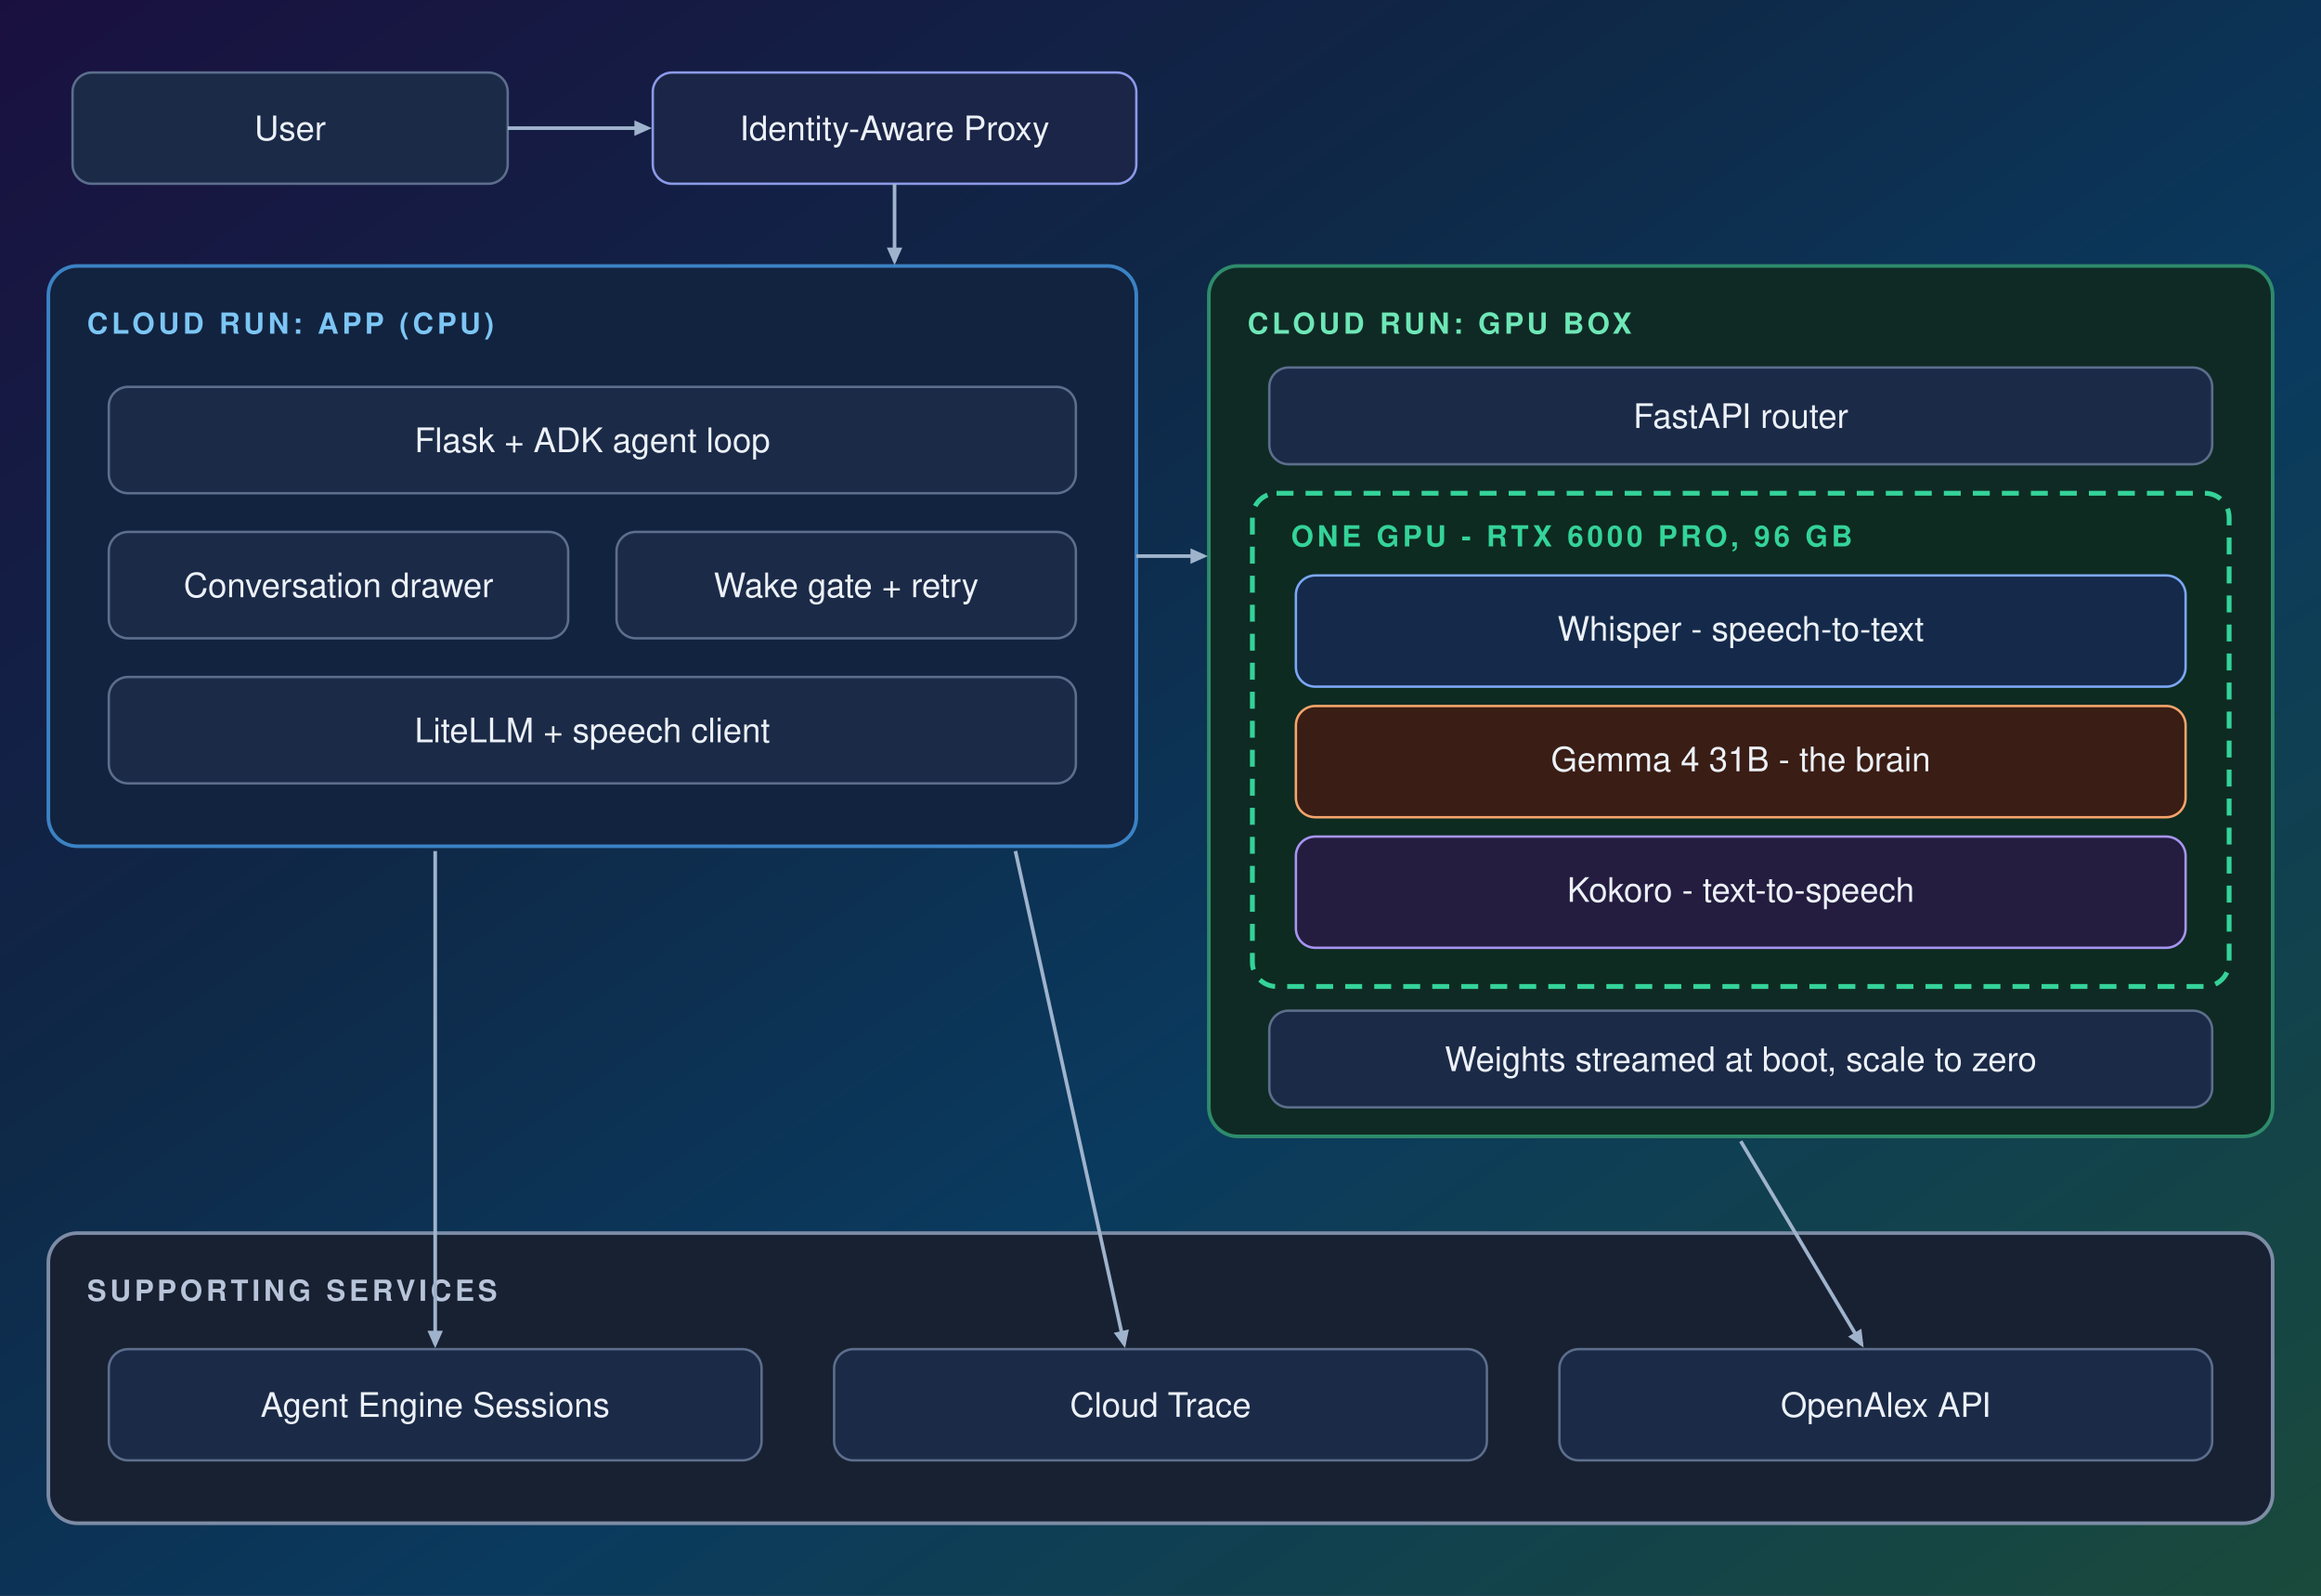
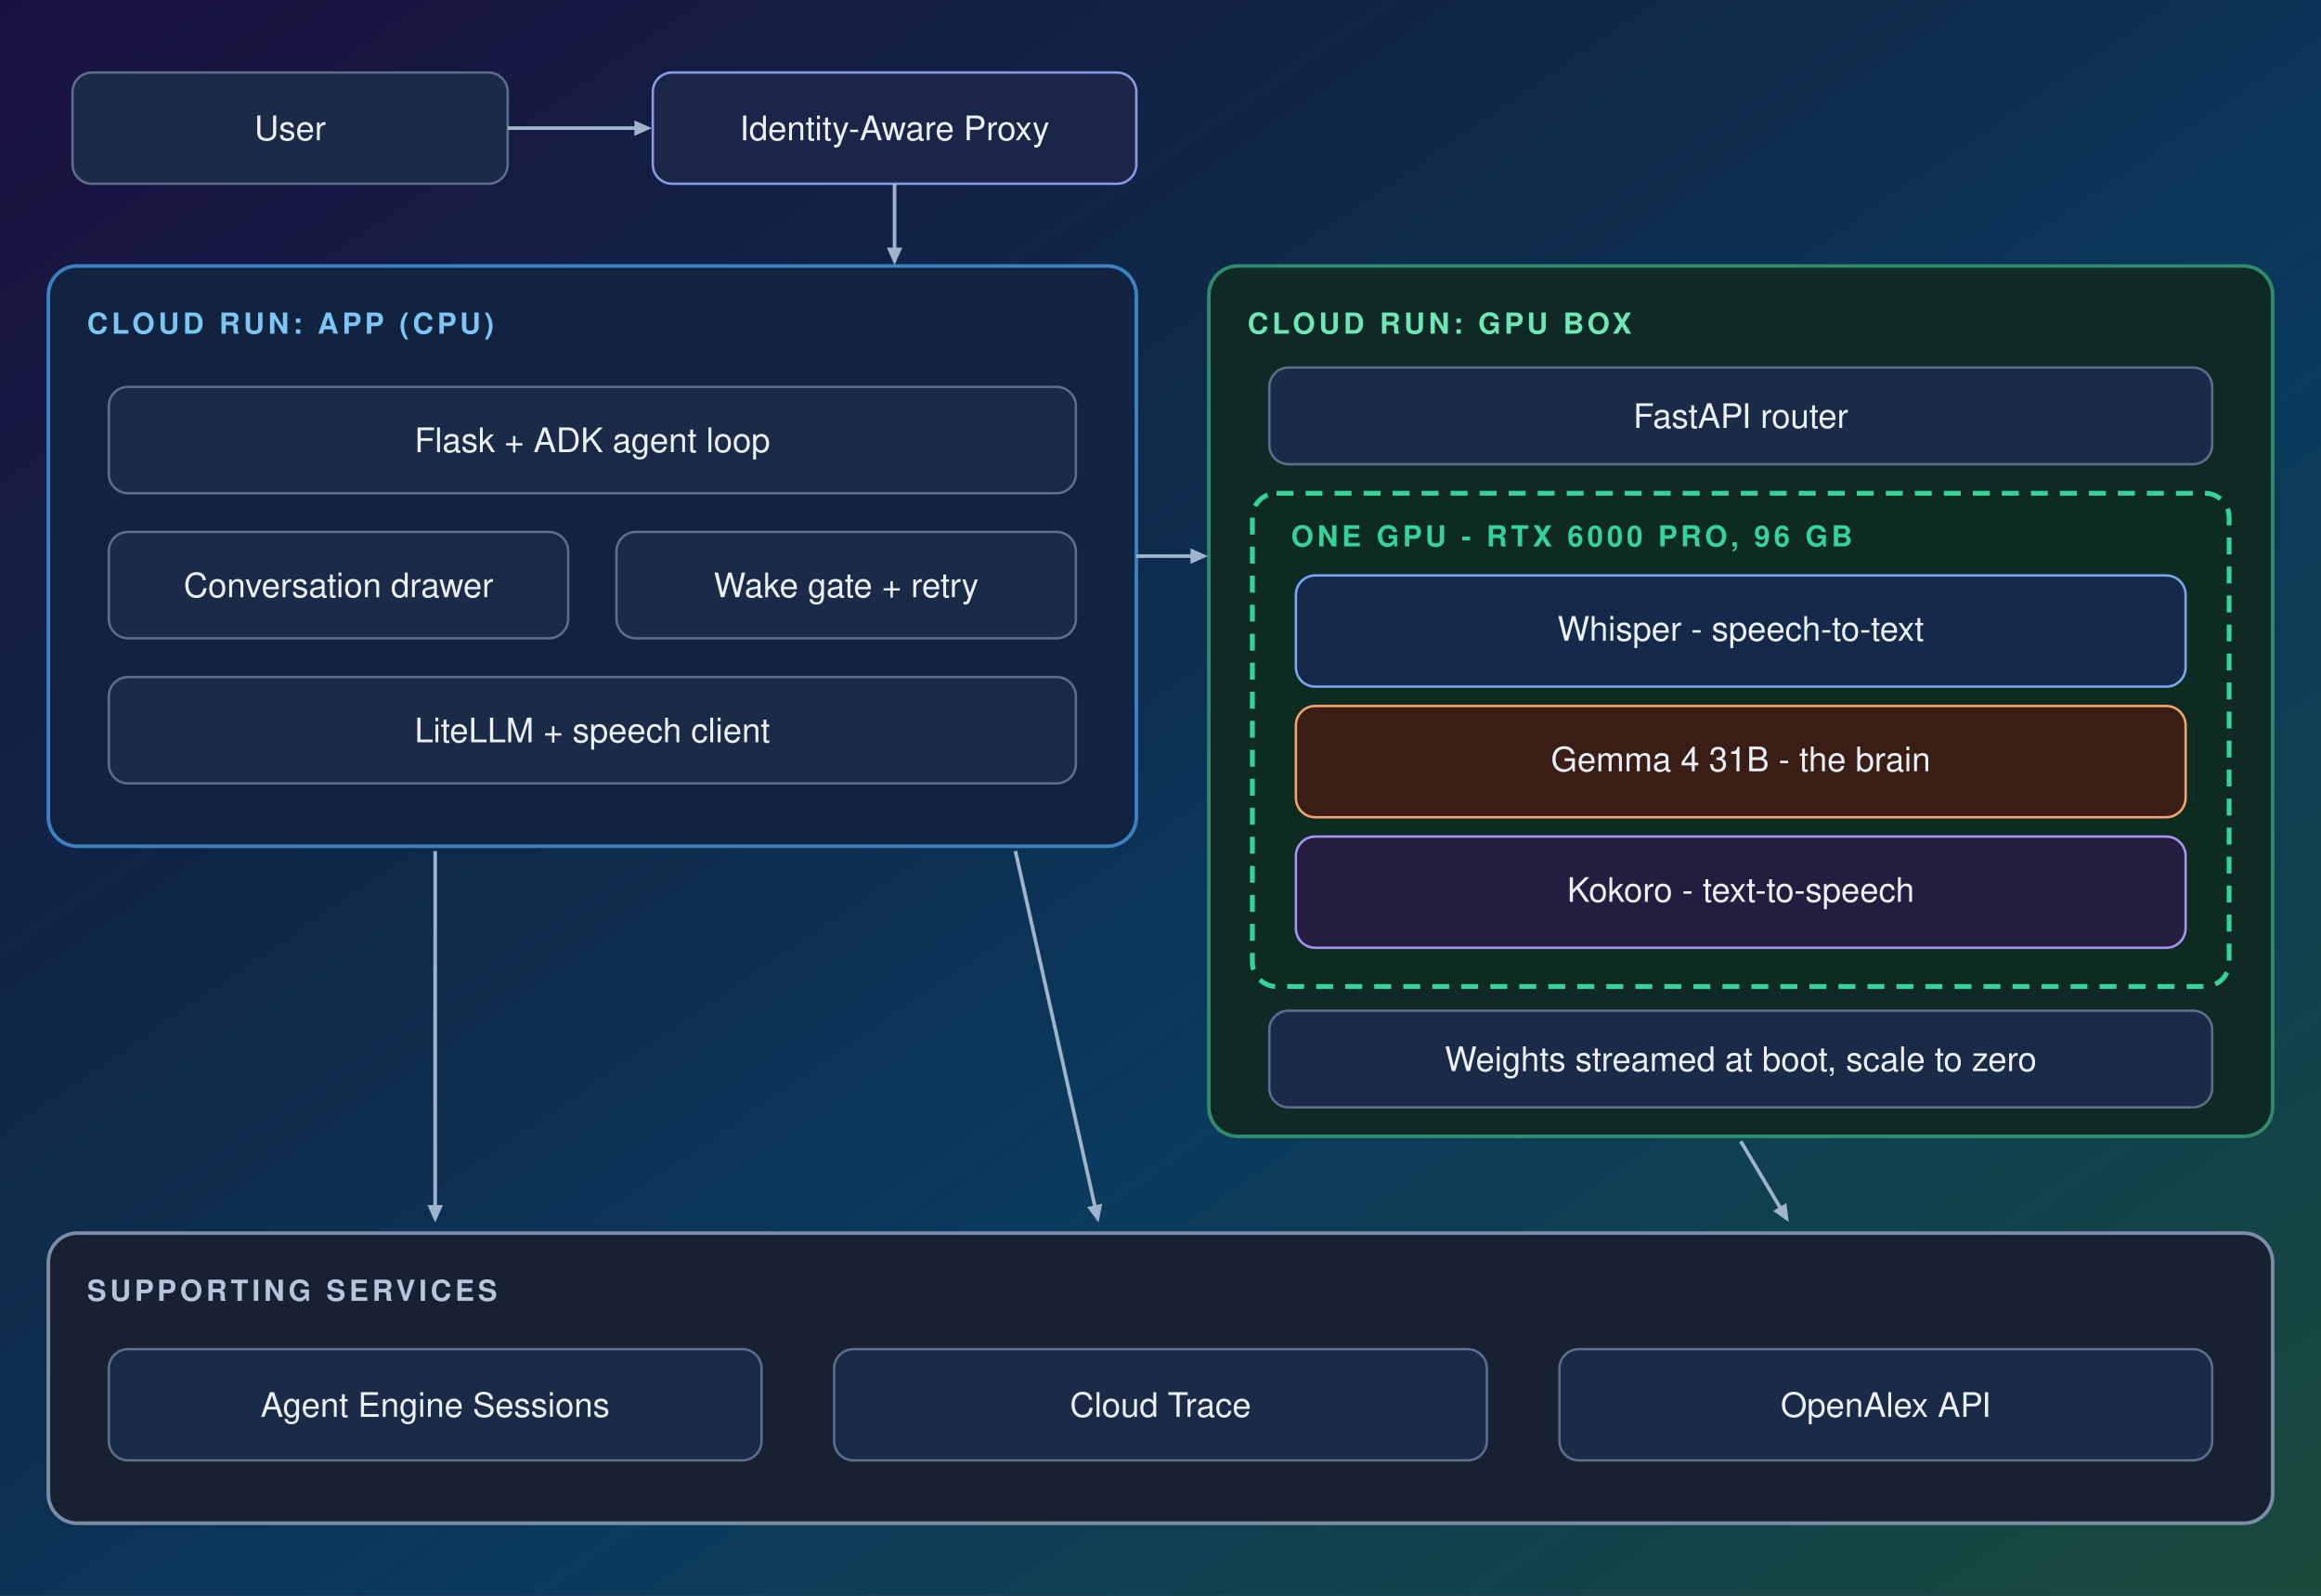
<svg xmlns="http://www.w3.org/2000/svg" width="960" height="660" viewBox="0 0 960 660" font-family="-apple-system, 'Segoe UI', Helvetica, Arial, sans-serif">
  <defs>
    <linearGradient id="bgGrad" x1="0" y1="0" x2="1" y2="1">
      <stop offset="0" stop-color="#1A1040" />
      <stop offset="0.35" stop-color="#0F2847" />
      <stop offset="0.6" stop-color="#0A3A5E" />
      <stop offset="1" stop-color="#1A4A3A" />
    </linearGradient>
    <marker id="arrow" viewBox="0 0 10 10" refX="7" refY="5" markerUnits="userSpaceOnUse" markerWidth="8" markerHeight="8" orient="auto-start-reverse">
      <path d="M 0 1 L 9 5 L 0 9 z" fill="#9FB3CC" />
    </marker>
  </defs>
  <rect width="960" height="660" fill="#0F2040" />
  <rect width="960" height="660" fill="url(#bgGrad)" />
  <g font-size="14" fill="#ECF1F8" text-anchor="middle">
    <rect x="30" y="30" width="180" height="46" rx="8" fill="#1B2A47" stroke="#5C6E8C" />
    <text x="120" y="58">User</text>
    <rect x="270" y="30" width="200" height="46" rx="8" fill="#1B2547" stroke="#8B9AE8" />
    <text x="370" y="58">Identity-Aware Proxy</text>
  </g>
  <line x1="210" y1="53" x2="268" y2="53" stroke="#9FB3CC" stroke-width="1.5" marker-end="url(#arrow)" />
  <rect x="20" y="110" width="450" height="240" rx="12" fill="#12233F" stroke="#3B82C4" stroke-width="1.5" />
  <text x="36" y="138" font-size="12" font-weight="700" letter-spacing="1.5" fill="#7CC6F5">CLOUD RUN: APP (CPU)</text>
  <g font-size="14" fill="#ECF1F8" text-anchor="middle">
    <rect x="45" y="160" width="400" height="44" rx="8" fill="#1B2A47" stroke="#5C6E8C" />
    <text x="245" y="187">Flask + ADK agent loop</text>
    <rect x="45" y="220" width="190" height="44" rx="8" fill="#1B2A47" stroke="#5C6E8C" />
    <text x="140" y="247">Conversation drawer</text>
    <rect x="255" y="220" width="190" height="44" rx="8" fill="#1B2A47" stroke="#5C6E8C" />
    <text x="350" y="247">Wake gate + retry</text>
    <rect x="45" y="280" width="400" height="44" rx="8" fill="#1B2A47" stroke="#5C6E8C" />
    <text x="245" y="307">LiteLLM + speech client</text>
  </g>
  <line x1="370" y1="76" x2="370" y2="108" stroke="#9FB3CC" stroke-width="1.5" marker-end="url(#arrow)" />
  <rect x="500" y="110" width="440" height="360" rx="12" fill="#0F2A24" stroke="#2E8B6B" stroke-width="1.5" />
  <text x="516" y="138" font-size="12" font-weight="700" letter-spacing="1.5" fill="#6EE7B7">CLOUD RUN: GPU BOX</text>
  <g font-size="14" fill="#ECF1F8" text-anchor="middle">
    <rect x="525" y="152" width="390" height="40" rx="8" fill="#1B2A47" stroke="#5C6E8C" />
    <text x="720" y="177">FastAPI router</text>
  </g>
  <rect x="518" y="204" width="404" height="204" rx="10" fill="#0D2B21" stroke="#34D399" stroke-width="2" stroke-dasharray="7 5" />
  <text x="534" y="226" font-size="12" font-weight="700" letter-spacing="1.5" fill="#34D399">ONE GPU - RTX 6000 PRO, 96 GB</text>
  <g font-size="14" fill="#ECF1F8" text-anchor="middle">
    <rect x="536" y="238" width="368" height="46" rx="8" fill="#152A4A" stroke="#7CA7F5" />
    <text x="720" y="265">Whisper - speech-to-text</text>
    <rect x="536" y="292" width="368" height="46" rx="8" fill="#3A1D14" stroke="#F5A46B" />
    <text x="720" y="319">Gemma 4 31B - the brain</text>
    <rect x="536" y="346" width="368" height="46" rx="8" fill="#241D40" stroke="#A795F0" />
    <text x="720" y="373">Kokoro - text-to-speech</text>
  </g>
  <g font-size="14" fill="#ECF1F8" text-anchor="middle">
    <rect x="525" y="418" width="390" height="40" rx="8" fill="#1B2A47" stroke="#5C6E8C" />
    <text x="720" y="443">Weights streamed at boot, scale to zero</text>
  </g>
  <line x1="470" y1="230" x2="498" y2="230" stroke="#9FB3CC" stroke-width="1.5" marker-end="url(#arrow)" />
  <rect x="20" y="510" width="920" height="120" rx="12" fill="#182132" stroke="#7D8CA6" stroke-width="1.5" />
  <text x="36" y="538" font-size="12" font-weight="700" letter-spacing="1.5" fill="#B8C4D9">SUPPORTING SERVICES</text>
  <g font-size="14" fill="#ECF1F8" text-anchor="middle">
    <rect x="45" y="558" width="270" height="46" rx="8" fill="#1B2A47" stroke="#5C6E8C" />
    <text x="180" y="586">Agent Engine Sessions</text>
    <rect x="345" y="558" width="270" height="46" rx="8" fill="#1B2A47" stroke="#5C6E8C" />
    <text x="480" y="586">Cloud Trace</text>
    <rect x="645" y="558" width="270" height="46" rx="8" fill="#1B2A47" stroke="#5C6E8C" />
    <text x="780" y="586">OpenAlex API</text>
  </g>
-   <line x1="180" y1="352" x2="180" y2="556" stroke="#9FB3CC" stroke-width="1.5" marker-end="url(#arrow)" />
-   <line x1="420" y1="352" x2="465" y2="556" stroke="#9FB3CC" stroke-width="1.5" marker-end="url(#arrow)" />
-   <line x1="720" y1="472" x2="770" y2="556" stroke="#9FB3CC" stroke-width="1.5" marker-end="url(#arrow)" />
+   <line x1="180" y1="352" x2="180" y2="504" stroke="#9FB3CC" stroke-width="1.5" marker-end="url(#arrow)" />
+   <line x1="420" y1="352" x2="454" y2="504" stroke="#9FB3CC" stroke-width="1.5" marker-end="url(#arrow)" />
+   <line x1="720" y1="472" x2="739" y2="504" stroke="#9FB3CC" stroke-width="1.5" marker-end="url(#arrow)" />
</svg>
